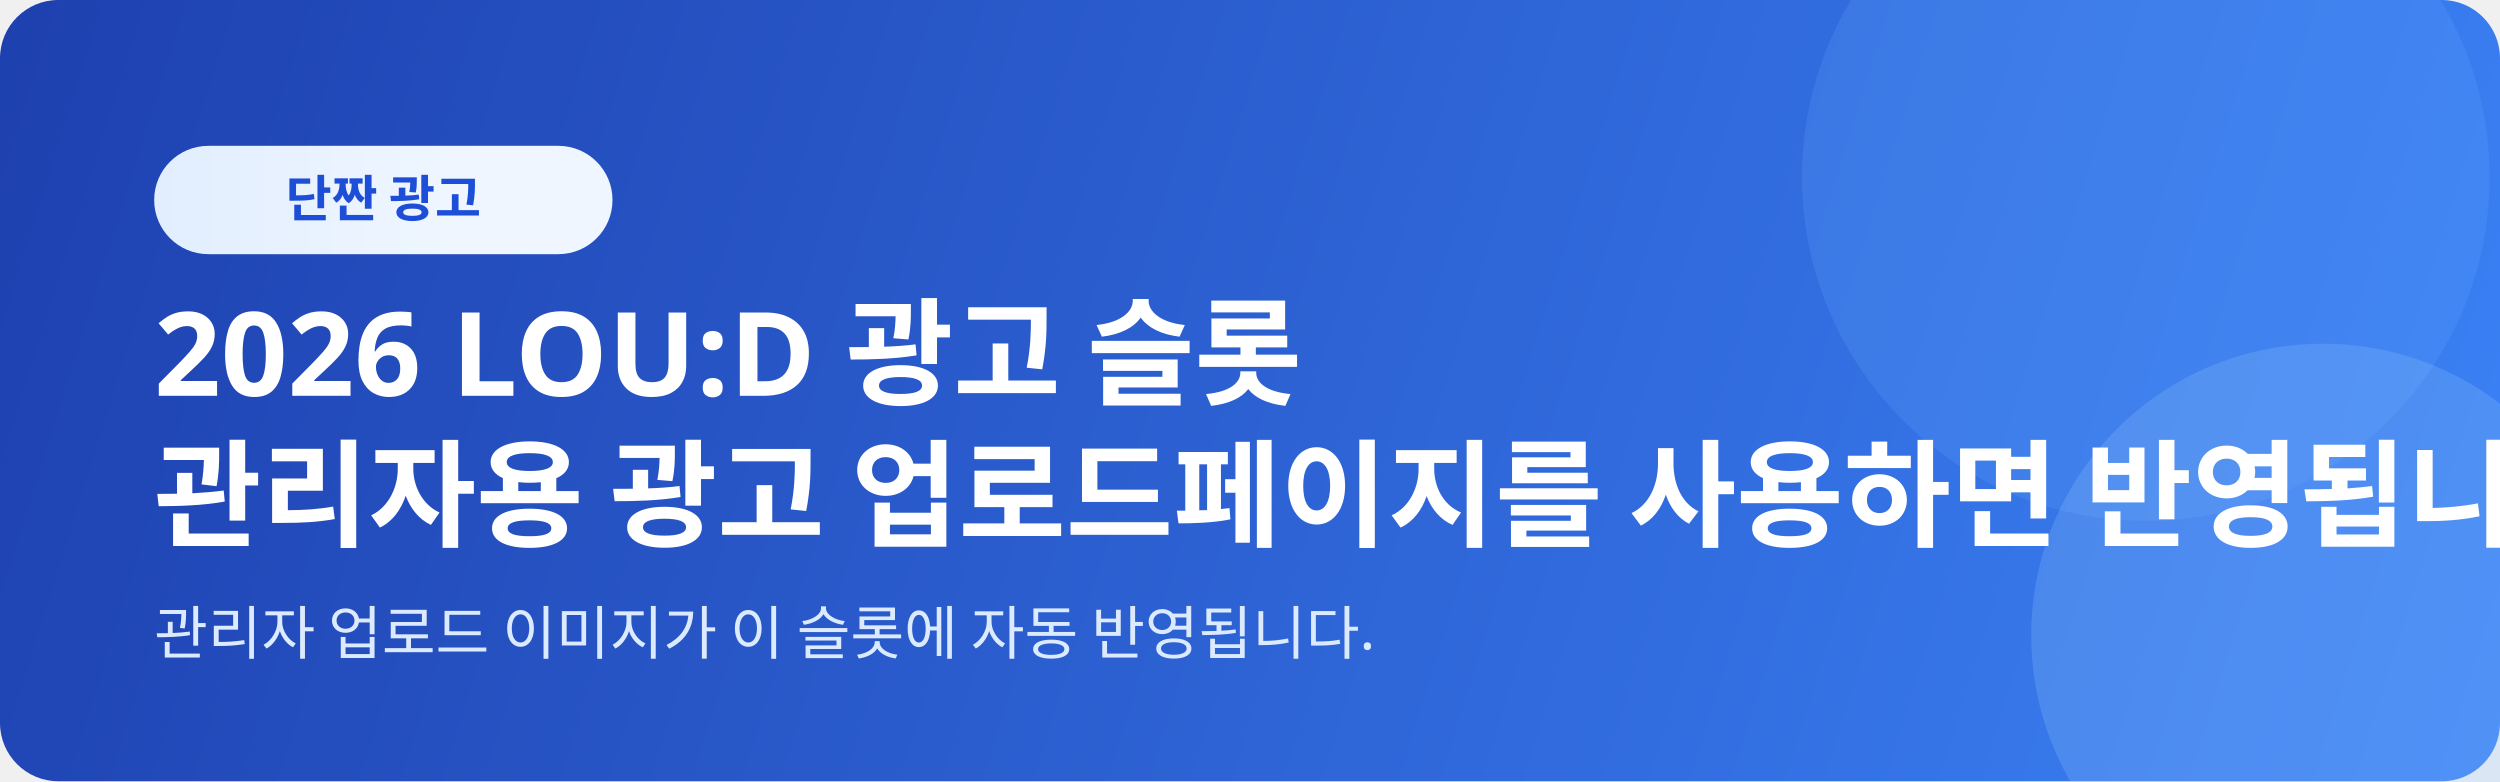
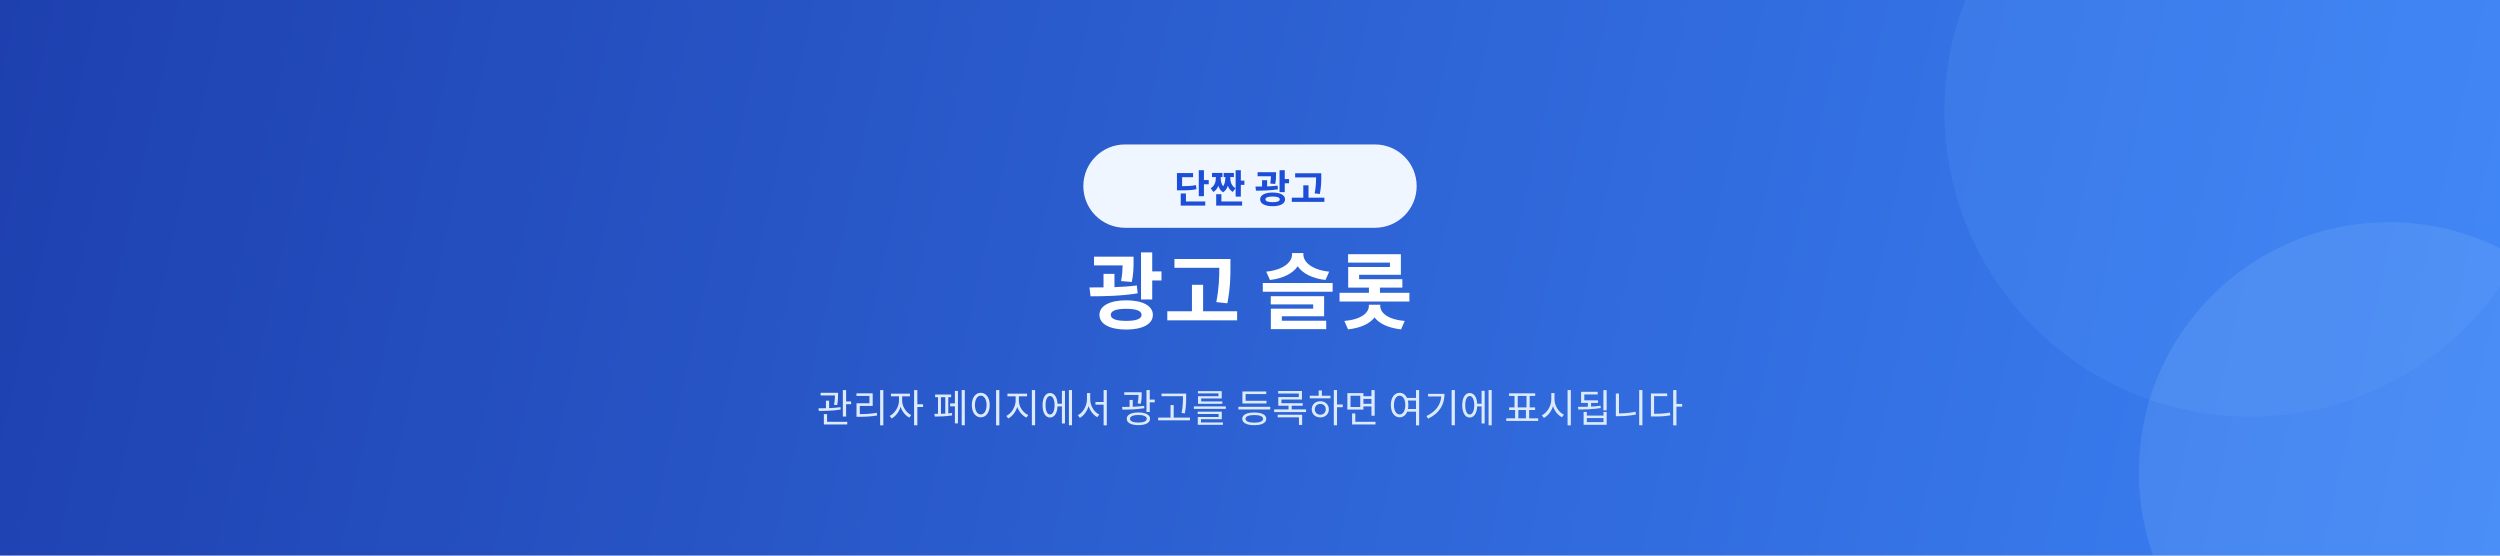
- <svg xmlns="http://www.w3.org/2000/svg" width="1200" height="375" viewBox="0 0 1200 375" fill="none">
+ <svg xmlns="http://www.w3.org/2000/svg" width="900" height="200" viewBox="0 0 900 200" fill="none">
  <defs>
-     <linearGradient id="bg" x1="0" y1="0" x2="1200" y2="375" gradientUnits="userSpaceOnUse">
+     <linearGradient id="bg" x1="0" y1="0" x2="900" y2="200" gradientUnits="userSpaceOnUse">
      <stop stop-color="#1E40AF" />
      <stop offset="1" stop-color="#3B82F6" />
    </linearGradient>
-     <linearGradient id="chip" x1="0" y1="0" x2="220" y2="0" gradientUnits="userSpaceOnUse">
+     <linearGradient id="chip" x1="0" y1="0" x2="120" y2="0" gradientUnits="userSpaceOnUse">
      <stop stop-color="#DBEAFE" />
      <stop offset="1" stop-color="#EFF6FF" />
    </linearGradient>
  </defs>
-   <rect width="1200" height="375" rx="28" fill="url(#bg)" />
-   <circle cx="1030" cy="85" r="165" fill="#60A5FA" fill-opacity="0.22" />
-   <circle cx="1115" cy="305" r="140" fill="#93C5FD" fill-opacity="0.24" />
-   <rect x="74" y="70" width="220" height="52" rx="26" fill="url(#chip)" />
-   <text x="184" y="104" text-anchor="middle" font-family="Pretendard, Noto Sans KR, sans-serif" font-size="24" font-weight="700" fill="#1D4ED8">단짠 광고</text>
-   <text x="74" y="190" font-family="Pretendard, Noto Sans KR, sans-serif" font-size="56" font-weight="800" fill="#FFFFFF">2026 LOU:D 광고 슬롯</text>
-   <text x="74" y="258" font-family="Pretendard, Noto Sans KR, sans-serif" font-size="56" font-weight="800" fill="#FFFFFF">관리자용 광고 업로드페이지를 사용하면 반영됩니다</text>
-   <text x="74" y="314" font-family="Pretendard, Noto Sans KR, sans-serif" font-size="28" font-weight="500" fill="#DBEAFE">관리자 업로드 이미지가 이 슬롯에 자동 반영됩니다.</text>
+   <rect width="900" height="200" fill="url(#bg)" />
+   <circle cx="810" cy="40" r="110" fill="#60A5FA" fill-opacity="0.18" />
+   <circle cx="860" cy="170" r="90" fill="#93C5FD" fill-opacity="0.18" />
+   <rect x="390" y="52" width="120" height="30" rx="15" fill="url(#chip)" />
+   <text x="450" y="73" text-anchor="middle" font-family="Pretendard, Noto Sans KR, sans-serif" font-size="14" font-weight="700" fill="#1D4ED8">단짠 광고</text>
+   <text x="450" y="116" text-anchor="middle" font-family="Pretendard, Noto Sans KR, sans-serif" font-size="30" font-weight="800" fill="#FFFFFF">광고 슬롯</text>
+   <text x="450" y="152" text-anchor="middle" font-family="Pretendard, Noto Sans KR, sans-serif" font-size="14" font-weight="500" fill="#DBEAFE">관리자 페이지에서 광고를 등록하면 여기에 표시됩니다</text>
</svg>
